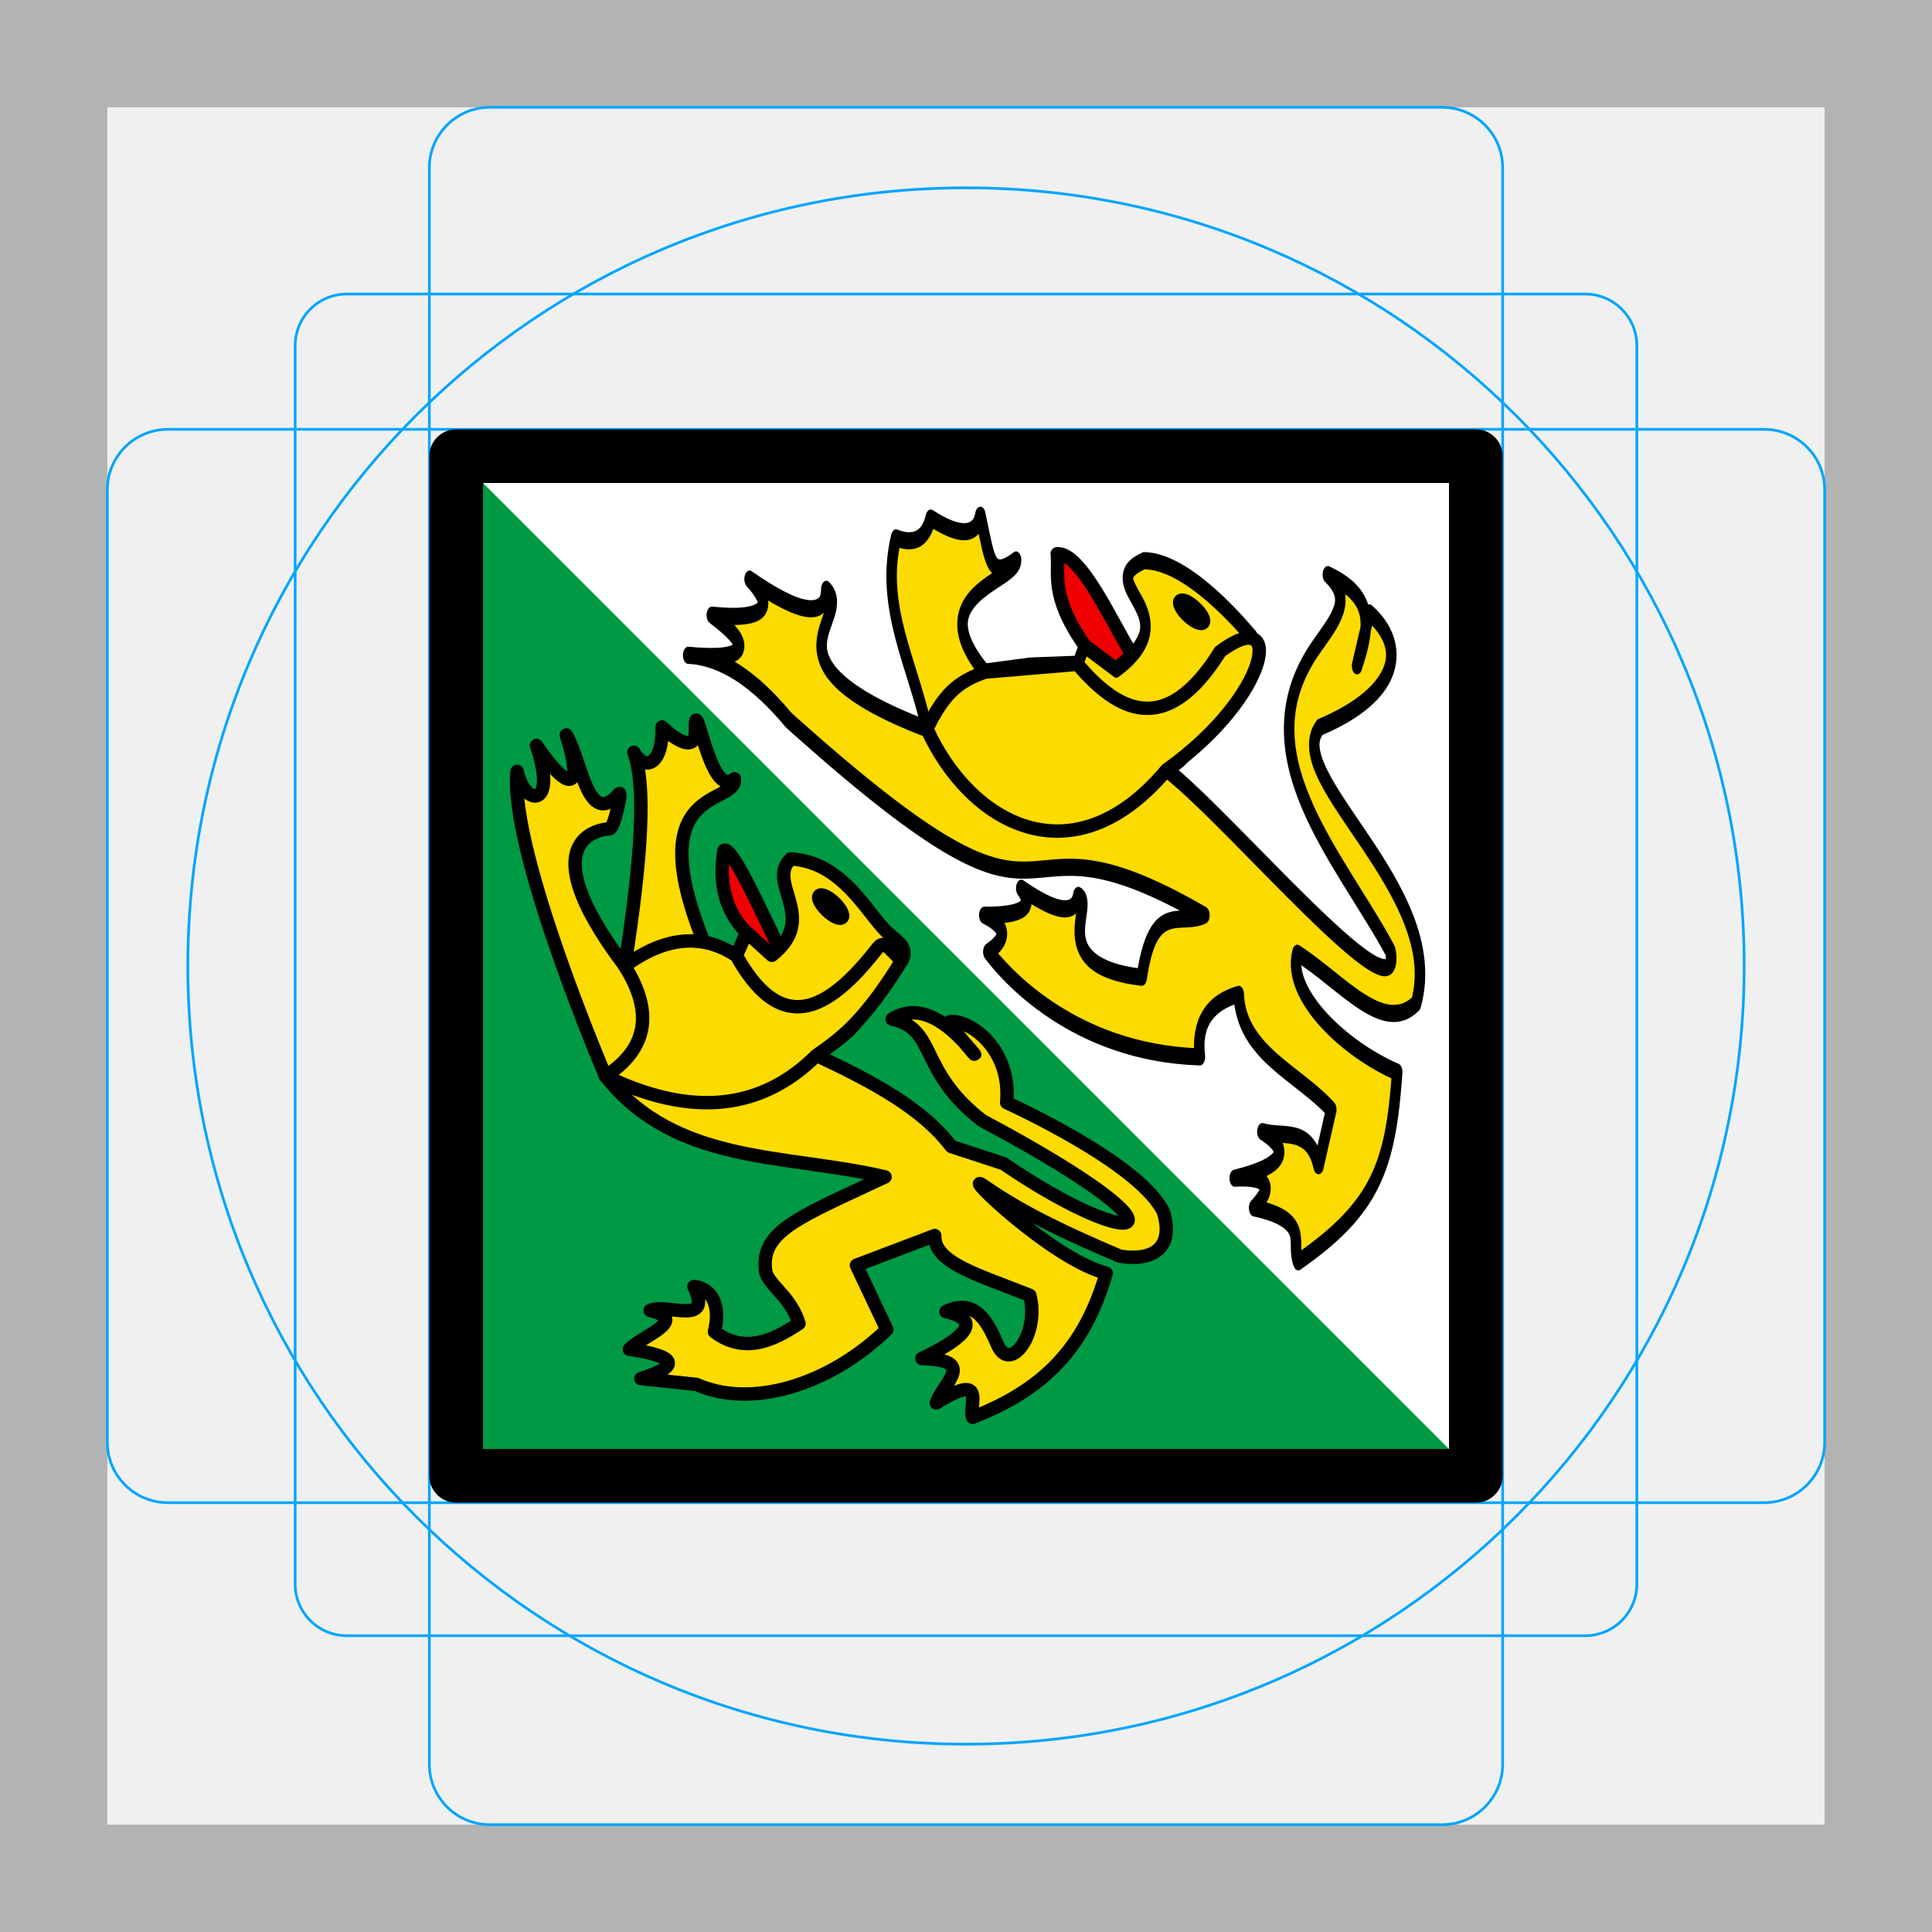
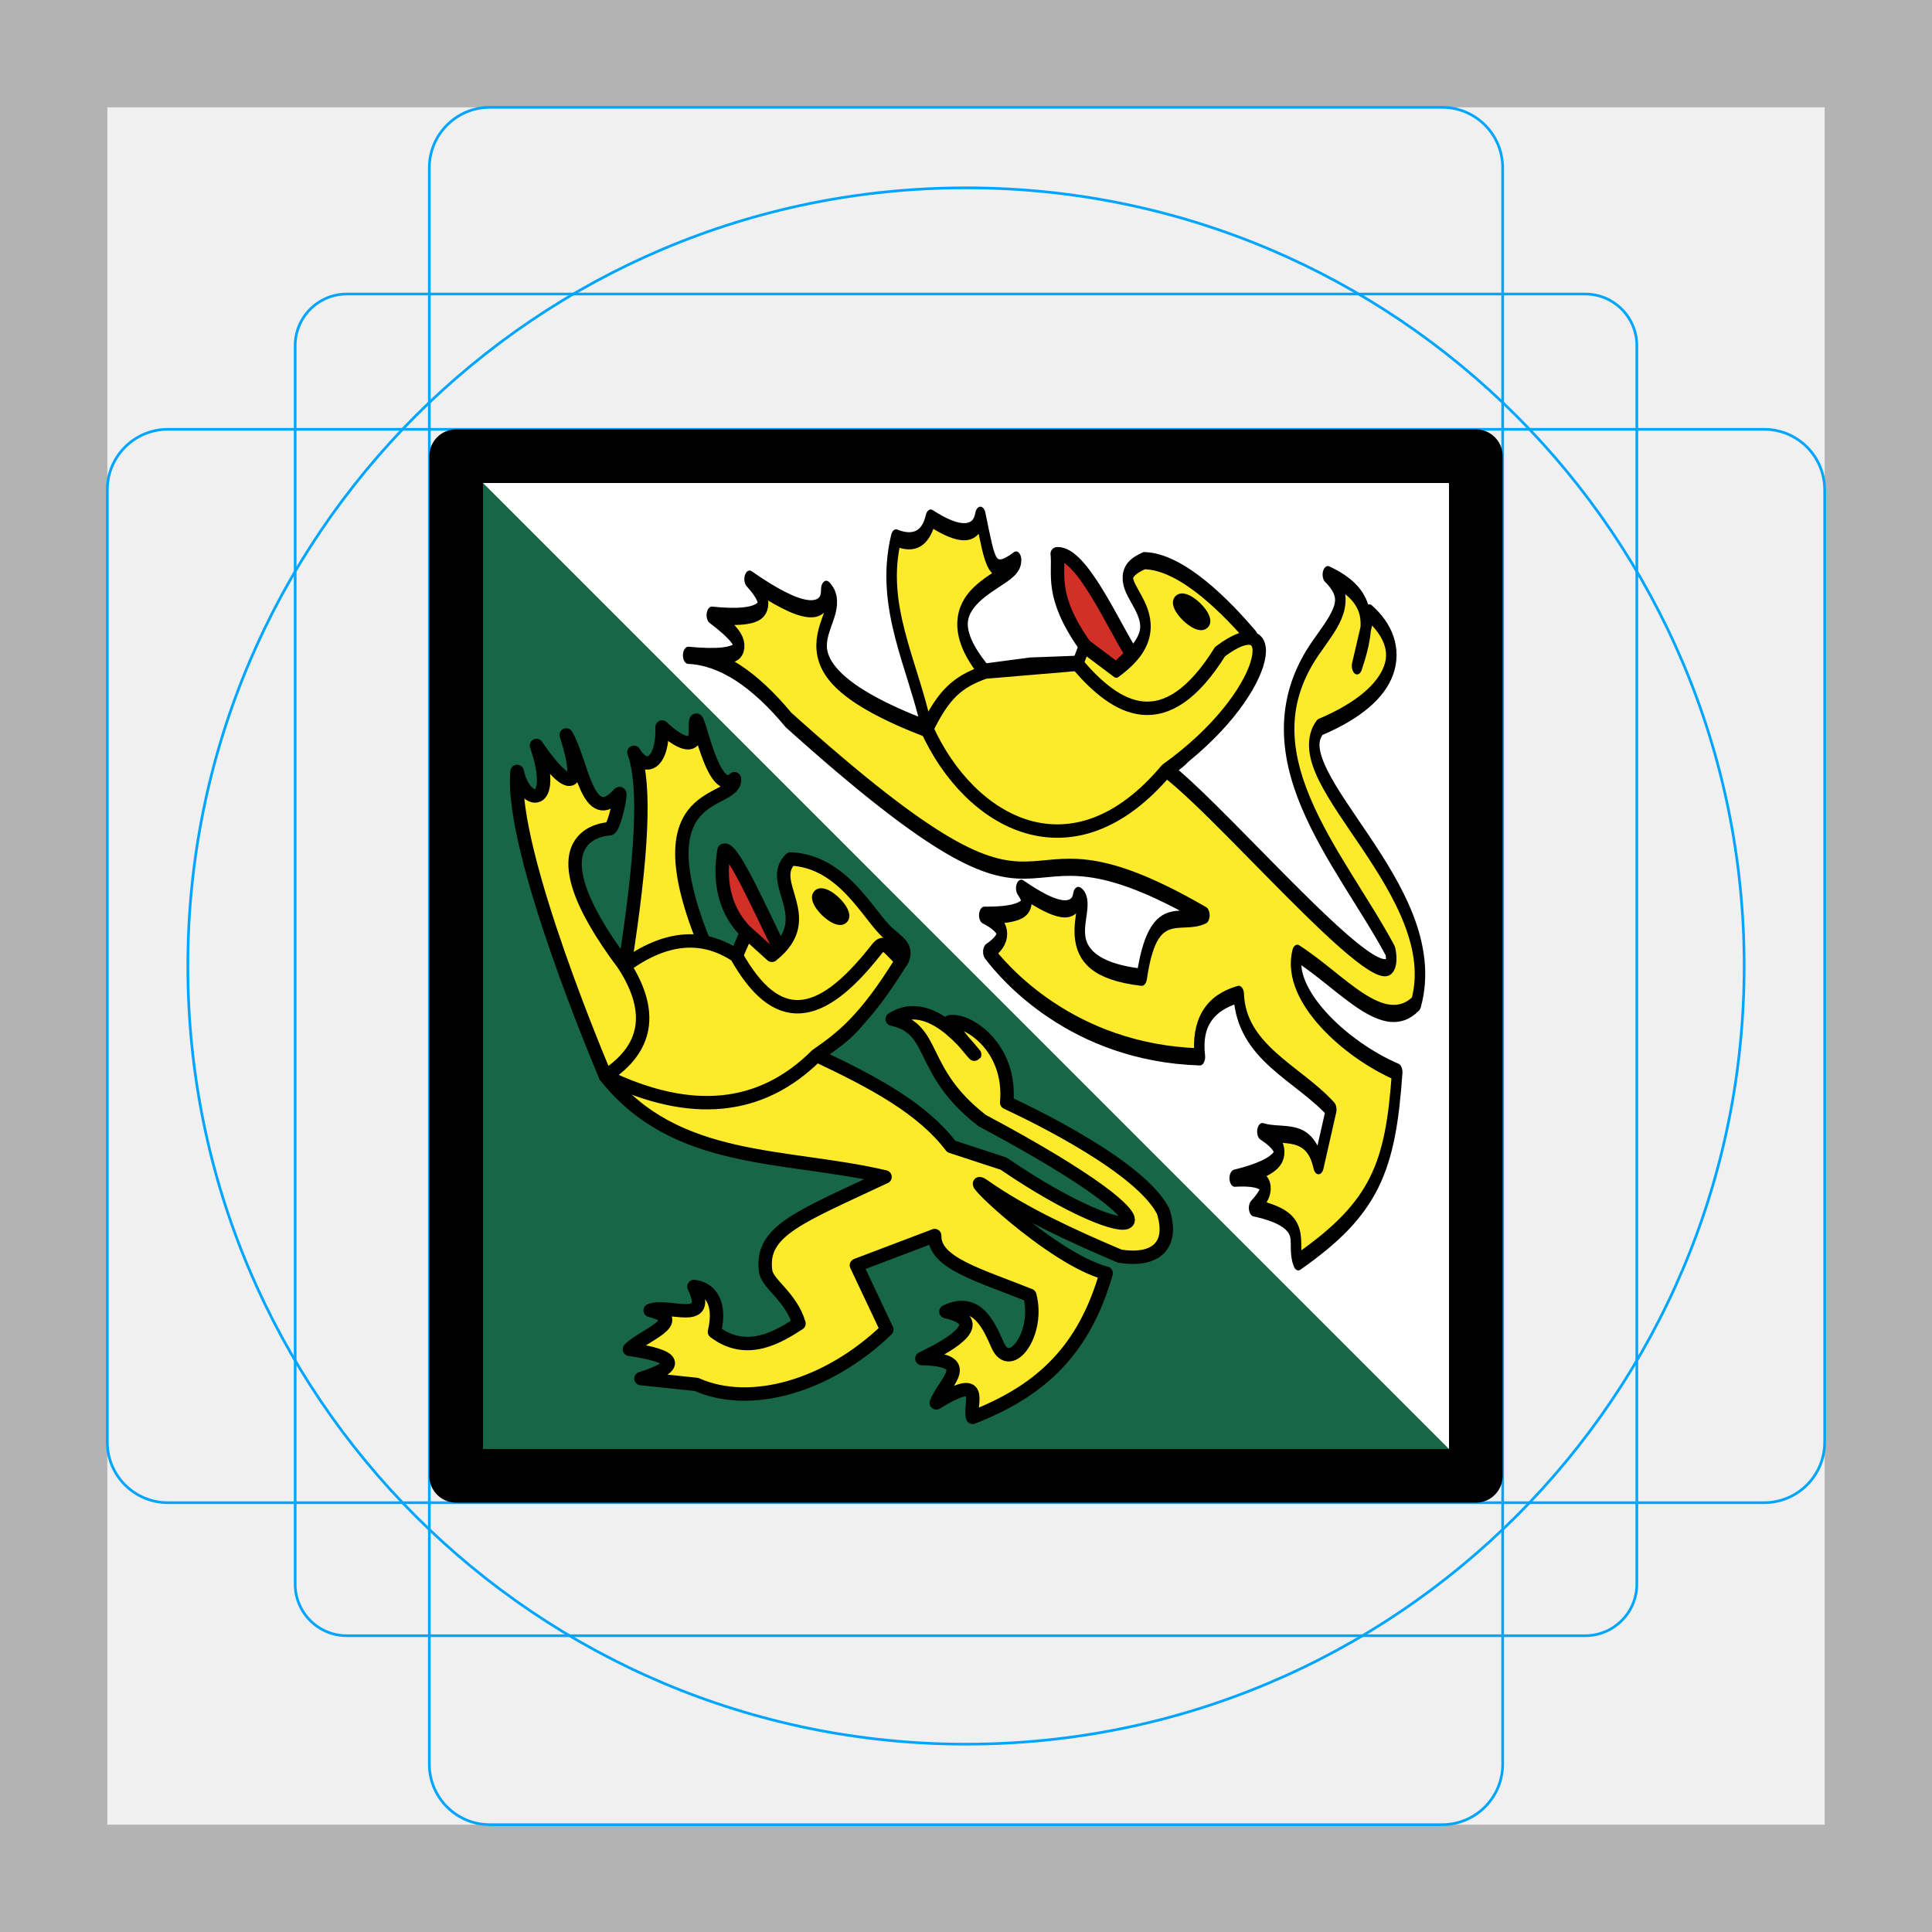
<svg xmlns="http://www.w3.org/2000/svg" id="emoji" viewBox="0 0 72 72" version="1.1">
  <g id="grid">
    <path fill="#b3b3b3" d="M68,4V68H4V4H68m4-4H0V72H72V0Z" />
    <path fill="none" stroke="#00a5ff" stroke-miterlimit="10" stroke-width="0.1" d="m12.923 10.958h46.154a1.923 1.923 0 0 1 1.923 1.923v46.154a1.923 1.923 0 0 1-1.923 1.923h-46.154a1.923 1.923 0 0 1-1.923-1.923v-46.154a1.923 1.923 0 0 1 1.923-1.923z" />
    <rect x="16" y="4" rx="2.254" ry="2.254" width="40" height="64" fill="none" stroke="#00a5ff" stroke-miterlimit="10" stroke-width="0.1" />
    <rect x="16" y="4" rx="2.254" ry="2.254" width="40" height="64" transform="translate(72) rotate(90)" fill="none" stroke="#00a5ff" stroke-miterlimit="10" stroke-width="0.1" />
    <circle cx="36" cy="36" r="29" fill="none" stroke="#00a5ff" stroke-miterlimit="10" stroke-width="0.1" />
  </g>
  <g id="color" transform="matrix(.6129 0 0 1 13.935 0)">
    <rect x="5" y="17" width="62" height="38" fill="#fff" />
-     <path transform="matrix(1.6316 0 0 1 -22.736 0)" fill="#094" d="m17 17 37.999 38h-37.999z" />
-     <path transform="matrix(1.6316 0 0 1 -22.736 0)" fill="#f00000" stroke="#000" stroke-linecap="round" stroke-linejoin="round" stroke-width=".5" d="m27.82 34.749c-0.727-0.713-1.068-1.768-0.836-3.064 0.334-0.129 1.481 2.527 2.088 3.7l-0.309 0.217z" />
-     <path transform="matrix(1.6316 0 0 1 -22.736 0)" fill="#fcdb00" stroke="#000" stroke-linecap="round" stroke-linejoin="round" stroke-width=".5" d="m19.269 28.749c-0.291 2.981 3.296 11.356 3.296 11.356 2.623 3.322 6.701 2.88 10.418 3.755-3.173 1.494-4.649 2.005-4.452 3.5 0.067 0.504 0.94 0.948 1.245 1.964-0.724 0.464-1.925 1.24-3.15 0.308 0.274-1.154-0.226-1.638-0.766-1.687 0.717 1.501-1.007 0.612-1.629 0.891 1.481 0.365-0.309 0.951-0.776 1.448 1.779 0.26 1.922 0.624 0.431 1.091l2.071 0.219c2.018 0.898 4.907 0.064 7.092-2.043l-1.133-2.398 2.917-1.107c-0.029 1.024 1.652 1.467 3.544 2.228 0.377 1.42-0.725 2.912-1.196 1.861-0.313-0.7-0.76-1.818-1.93-1.256 1.303 0.298 0.834 0.923-0.895 1.75 2.053 0.053 0.826 0.868 0.537 1.653 1.907-1.187 1.2 0.08 1.354 0.537 2.661-1.031 4.183-2.608 4.977-5.37-2.077-0.546-5.563-3.96-4.539-3.241 1.494 1.048 3.337 1.878 5.044 2.605 1.324 0.212 2.032-0.383 1.617-1.675-0.826-1.619-4.655-3.5-5.83-4.048 0.186-2.067-1.462-3.133-2.126-3.01-0.118 0.022 1.073 1.393 0.919 1.201-1.206-1.504-2.228-1.827-3.06-1.302 1.685 0.376 0.948 1.925 3.356 3.783 8.367 4.458 5.817 5.038 0.798 1.604l-1.953-0.64c-1.066-1.403-2.838-2.37-5.022-3.396 0.978-0.696 1.922-1.223 2.223-2.964 0.684-0.205 1.028-0.483 1.034-0.835-0.008-0.309-0.173-0.39-0.6-0.768-0.722-0.637-1.656-2.661-3.619-2.753-0.931 0.895 1.072 2.19-0.7 3.591l-0.944-0.853-0.379 0.867-1.228-0.543c-2.369-5.9 1.264-5.029 1.155-6.051-0.928 0.855-1.483-3.476-1.454-1.79 0.013 0.784-0.659 0.415-1.243-0.137 0.04 1.309-0.586 1.726-1.049 0.942 0.452 1.228 0.301 3.874-0.34 7.964-3.805-5.042-0.569-5.112-0.569-5.112 0.175-0.014 0.479-1.455 0.357-1.306-1.175 1.325-1.395-1.248-1.969-2.192 0.652 2.016 0.152 2.236-1.111 0.392 0.804 2.342-0.435 2.297-0.719 0.966z" />
-     <ellipse cx="45.736" cy="2.825" rx="0.59" ry="0.204" transform="matrix(1.1743 .69427 -1.1328 .71971 -22.736 0)" fill="#fcdb00" stroke="#000" stroke-linecap="round" stroke-linejoin="round" stroke-width=".5" />
-     <path transform="matrix(1.6316 0 0 1 -22.736 0)" fill="#fcdb00" stroke="#000" stroke-linecap="round" stroke-linejoin="round" stroke-width=".5" d="m30.426 39.331c-2.061 2.055-4.681 2.313-7.862 0.774 1.565-1.015 1.803-2.383 0.716-4.105 1.505-1.1 2.892-1.228 4.161-0.384 1.489 2.65 3.084 2.47 5.16-0.154 0.322-0.407 0.289-0.384 1 0.344-1.405 2.273-2.248 2.876-3.175 3.525z" />
-     <path fill="#fcdb00" stroke="#000" stroke-linecap="round" stroke-linejoin="round" stroke-width=".639" d="m46.839 20.893c-3.244 0.873 2.88 1.991-1.699 4.046l-1.923-0.885-0.439 0.701-2.871 0.067-2.753 0.224c-3.941-2.932 1.918-3.361 1.891-4.177-1.506 0.694-1.54 0.186-2.171-1.667-0.221 0.782-1.227 0.817-3.017 0.104-0.295 0.767-0.997 1.014-2.107 0.74-1.001 2.552 1.023 4.697 1.871 7.114-10.684-2.507-4.341-4.123-6.115-5.198 0.008 1.081-1.546 0.954-4.663-0.38 1.614 1.096 0.849 1.544-2.296 1.343 2.622 1.206 2.143 1.704-1.437 1.496 1.962 0.053 3.996 0.857 6.102 2.412 18.103 9.974 11.906 2.517 25.284 7.275-1.501 0.435-3.113-0.593-3.808 2.312-5.953-0.419-2.787-2.726-3.858-3.05-0.205 0.776-1.361 0.622-3.469-0.268 0.78 0.699 0.167 1.016-2.248 1.006 1.34 0.413 1.422 0.868 0.246 1.364 0.902 0.739 5.063 3.763 12.864 3.915-0.233-1.236 0.554-2.013 2.361-2.331 0.141 2.181 3.609 2.925 5.626 4.295l-0.774 2.091c-0.542-1.494-2.173-1.03-3.413-1.27 1.79 0.719 1.23 1.298-1.682 1.736 2.004-0.073 2.397 0.295 1.179 1.106 3.48 0.464 2.2 1.308 2.685 2.011 4.696-2.011 5.617-3.542 6.015-7.073-3.165-0.833-6.717-2.864-6.074-4.426 2.732 1.071 5.263 3.073 7.221 1.871 1.89-4.206-8.16-8.424-5.841-10.298 4.81-1.245 5.312-2.993 3.004-4.257l-0.75 1.973c0.89-1.625 0.896-2.634-1.776-3.4 1.537 0.919 0.428 1.701-0.629 2.632-4.688 3.995 1.325 7.851 4.43 11.393 0.89 2.857-9.713-4.903-13.604-6.751 1.905-0.862 0 0 4.71-2.978 0.504-1.951 1.407-0.956 0.504-1.951-1.456-1.044-4.232-2.837-6.576-2.866z" />
-     <ellipse cx="47.79" cy="-14.421" rx="0.59" ry="0.204" transform="matrix(1.1743 .69427 -1.1328 .71971 -22.736 0)" fill="#fcdb00" stroke="#000" stroke-linecap="round" stroke-linejoin="round" stroke-width=".5" />
-     <path transform="matrix(1.6316 0 0 1 -22.736 0)" fill="#f00000" stroke="#000" stroke-linecap="round" stroke-linejoin="round" stroke-width=".5" d="m40.423 24.054c-1.306-1.861-0.94-2.659-1.024-3.418 0.909-0.041 2.088 2.666 2.784 3.75l-0.581 0.553z" />
-     <path transform="matrix(1.6316 0 0 1 -22.736 0)" fill="#fcdb00" stroke="#000" stroke-linecap="round" stroke-linejoin="round" stroke-width=".5" d="m36.707 25.047c-1.044 0.364-1.545 0.848-2.166 2.114 1.597 3.524 5.436 5.704 8.937 1.528 3.91-2.796 4.386-6.207 1.991-4.407-2.063 3.307-3.878 2.154-5.315 0.474z" />
+     <path transform="matrix(1.6316 0 0 1 -22.736 0)" fill="#186648" d="m17 17 37.999 38h-37.999z" />
+     <path transform="matrix(1.6316 0 0 1 -22.736 0)" fill="#d22f27" stroke="#000" stroke-linecap="round" stroke-linejoin="round" stroke-width=".5" d="m27.82 34.749c-0.727-0.713-1.068-1.768-0.836-3.064 0.334-0.129 1.481 2.527 2.088 3.7l-0.309 0.217z" />
+     <path transform="matrix(1.6316 0 0 1 -22.736 0)" fill="#fcea2b" stroke="#000" stroke-linecap="round" stroke-linejoin="round" stroke-width=".5" d="m19.269 28.749c-0.291 2.981 3.296 11.356 3.296 11.356 2.623 3.322 6.701 2.88 10.418 3.755-3.173 1.494-4.649 2.005-4.452 3.5 0.067 0.504 0.94 0.948 1.245 1.964-0.724 0.464-1.925 1.24-3.15 0.308 0.274-1.154-0.226-1.638-0.766-1.687 0.717 1.501-1.007 0.612-1.629 0.891 1.481 0.365-0.309 0.951-0.776 1.448 1.779 0.26 1.922 0.624 0.431 1.091l2.071 0.219c2.018 0.898 4.907 0.064 7.092-2.043l-1.133-2.398 2.917-1.107c-0.029 1.024 1.652 1.467 3.544 2.228 0.377 1.42-0.725 2.912-1.196 1.861-0.313-0.7-0.76-1.818-1.93-1.256 1.303 0.298 0.834 0.923-0.895 1.75 2.053 0.053 0.826 0.868 0.537 1.653 1.907-1.187 1.2 0.08 1.354 0.537 2.661-1.031 4.183-2.608 4.977-5.37-2.077-0.546-5.563-3.96-4.539-3.241 1.494 1.048 3.337 1.878 5.044 2.605 1.324 0.212 2.032-0.383 1.617-1.675-0.826-1.619-4.655-3.5-5.83-4.048 0.186-2.067-1.462-3.133-2.126-3.01-0.118 0.022 1.073 1.393 0.919 1.201-1.206-1.504-2.228-1.827-3.06-1.302 1.685 0.376 0.948 1.925 3.356 3.783 8.367 4.458 5.817 5.038 0.798 1.604l-1.953-0.64c-1.066-1.403-2.838-2.37-5.022-3.396 0.978-0.696 1.922-1.223 2.223-2.964 0.684-0.205 1.028-0.483 1.034-0.835-0.008-0.309-0.173-0.39-0.6-0.768-0.722-0.637-1.656-2.661-3.619-2.753-0.931 0.895 1.072 2.19-0.7 3.591l-0.944-0.853-0.379 0.867-1.228-0.543c-2.369-5.9 1.264-5.029 1.155-6.051-0.928 0.855-1.483-3.476-1.454-1.79 0.013 0.784-0.659 0.415-1.243-0.137 0.04 1.309-0.586 1.726-1.049 0.942 0.452 1.228 0.301 3.874-0.34 7.964-3.805-5.042-0.569-5.112-0.569-5.112 0.175-0.014 0.479-1.455 0.357-1.306-1.175 1.325-1.395-1.248-1.969-2.192 0.652 2.016 0.152 2.236-1.111 0.392 0.804 2.342-0.435 2.297-0.719 0.966z" />
+     <ellipse cx="45.736" cy="2.825" rx="0.59" ry="0.204" transform="matrix(1.1743 .69427 -1.1328 .71971 -22.736 0)" fill="#fcea2b" stroke="#000" stroke-linecap="round" stroke-linejoin="round" stroke-width=".5" />
+     <path transform="matrix(1.6316 0 0 1 -22.736 0)" fill="#fcea2b" stroke="#000" stroke-linecap="round" stroke-linejoin="round" stroke-width=".5" d="m30.426 39.331c-2.061 2.055-4.681 2.313-7.862 0.774 1.565-1.015 1.803-2.383 0.716-4.105 1.505-1.1 2.892-1.228 4.161-0.384 1.489 2.65 3.084 2.47 5.16-0.154 0.322-0.407 0.289-0.384 1 0.344-1.405 2.273-2.248 2.876-3.175 3.525z" />
+     <path fill="#fcea2b" stroke="#000" stroke-linecap="round" stroke-linejoin="round" stroke-width=".639" d="m46.839 20.893c-3.244 0.873 2.88 1.991-1.699 4.046l-1.923-0.885-0.439 0.701-2.871 0.067-2.753 0.224c-3.941-2.932 1.918-3.361 1.891-4.177-1.506 0.694-1.54 0.186-2.171-1.667-0.221 0.782-1.227 0.817-3.017 0.104-0.295 0.767-0.997 1.014-2.107 0.74-1.001 2.552 1.023 4.697 1.871 7.114-10.684-2.507-4.341-4.123-6.115-5.198 0.008 1.081-1.546 0.954-4.663-0.38 1.614 1.096 0.849 1.544-2.296 1.343 2.622 1.206 2.143 1.704-1.437 1.496 1.962 0.053 3.996 0.857 6.102 2.412 18.103 9.974 11.906 2.517 25.284 7.275-1.501 0.435-3.113-0.593-3.808 2.312-5.953-0.419-2.787-2.726-3.858-3.05-0.205 0.776-1.361 0.622-3.469-0.268 0.78 0.699 0.167 1.016-2.248 1.006 1.34 0.413 1.422 0.868 0.246 1.364 0.902 0.739 5.063 3.763 12.864 3.915-0.233-1.236 0.554-2.013 2.361-2.331 0.141 2.181 3.609 2.925 5.626 4.295l-0.774 2.091c-0.542-1.494-2.173-1.03-3.413-1.27 1.79 0.719 1.23 1.298-1.682 1.736 2.004-0.073 2.397 0.295 1.179 1.106 3.48 0.464 2.2 1.308 2.685 2.011 4.696-2.011 5.617-3.542 6.015-7.073-3.165-0.833-6.717-2.864-6.074-4.426 2.732 1.071 5.263 3.073 7.221 1.871 1.89-4.206-8.16-8.424-5.841-10.298 4.81-1.245 5.312-2.993 3.004-4.257l-0.75 1.973c0.89-1.625 0.896-2.634-1.776-3.4 1.537 0.919 0.428 1.701-0.629 2.632-4.688 3.995 1.325 7.851 4.43 11.393 0.89 2.857-9.713-4.903-13.604-6.751 1.905-0.862 0 0 4.71-2.978 0.504-1.951 1.407-0.956 0.504-1.951-1.456-1.044-4.232-2.837-6.576-2.866z" />
+     <ellipse cx="47.79" cy="-14.421" rx="0.59" ry="0.204" transform="matrix(1.1743 .69427 -1.1328 .71971 -22.736 0)" fill="#fcea2b" stroke="#000" stroke-linecap="round" stroke-linejoin="round" stroke-width=".5" />
+     <path transform="matrix(1.6316 0 0 1 -22.736 0)" fill="#d22f27" stroke="#000" stroke-linecap="round" stroke-linejoin="round" stroke-width=".5" d="m40.423 24.054c-1.306-1.861-0.94-2.659-1.024-3.418 0.909-0.041 2.088 2.666 2.784 3.75l-0.581 0.553z" />
+     <path transform="matrix(1.6316 0 0 1 -22.736 0)" fill="#fcea2b" stroke="#000" stroke-linecap="round" stroke-linejoin="round" stroke-width=".5" d="m36.707 25.047c-1.044 0.364-1.545 0.848-2.166 2.114 1.597 3.524 5.436 5.704 8.937 1.528 3.91-2.796 4.386-6.207 1.991-4.407-2.063 3.307-3.878 2.154-5.315 0.474z" />
  </g>
  <g id="line">
    <rect x="17" y="17" width="38" height="38" fill="none" stroke="#000" stroke-linecap="round" stroke-linejoin="round" stroke-width="2" />
  </g>
</svg>
